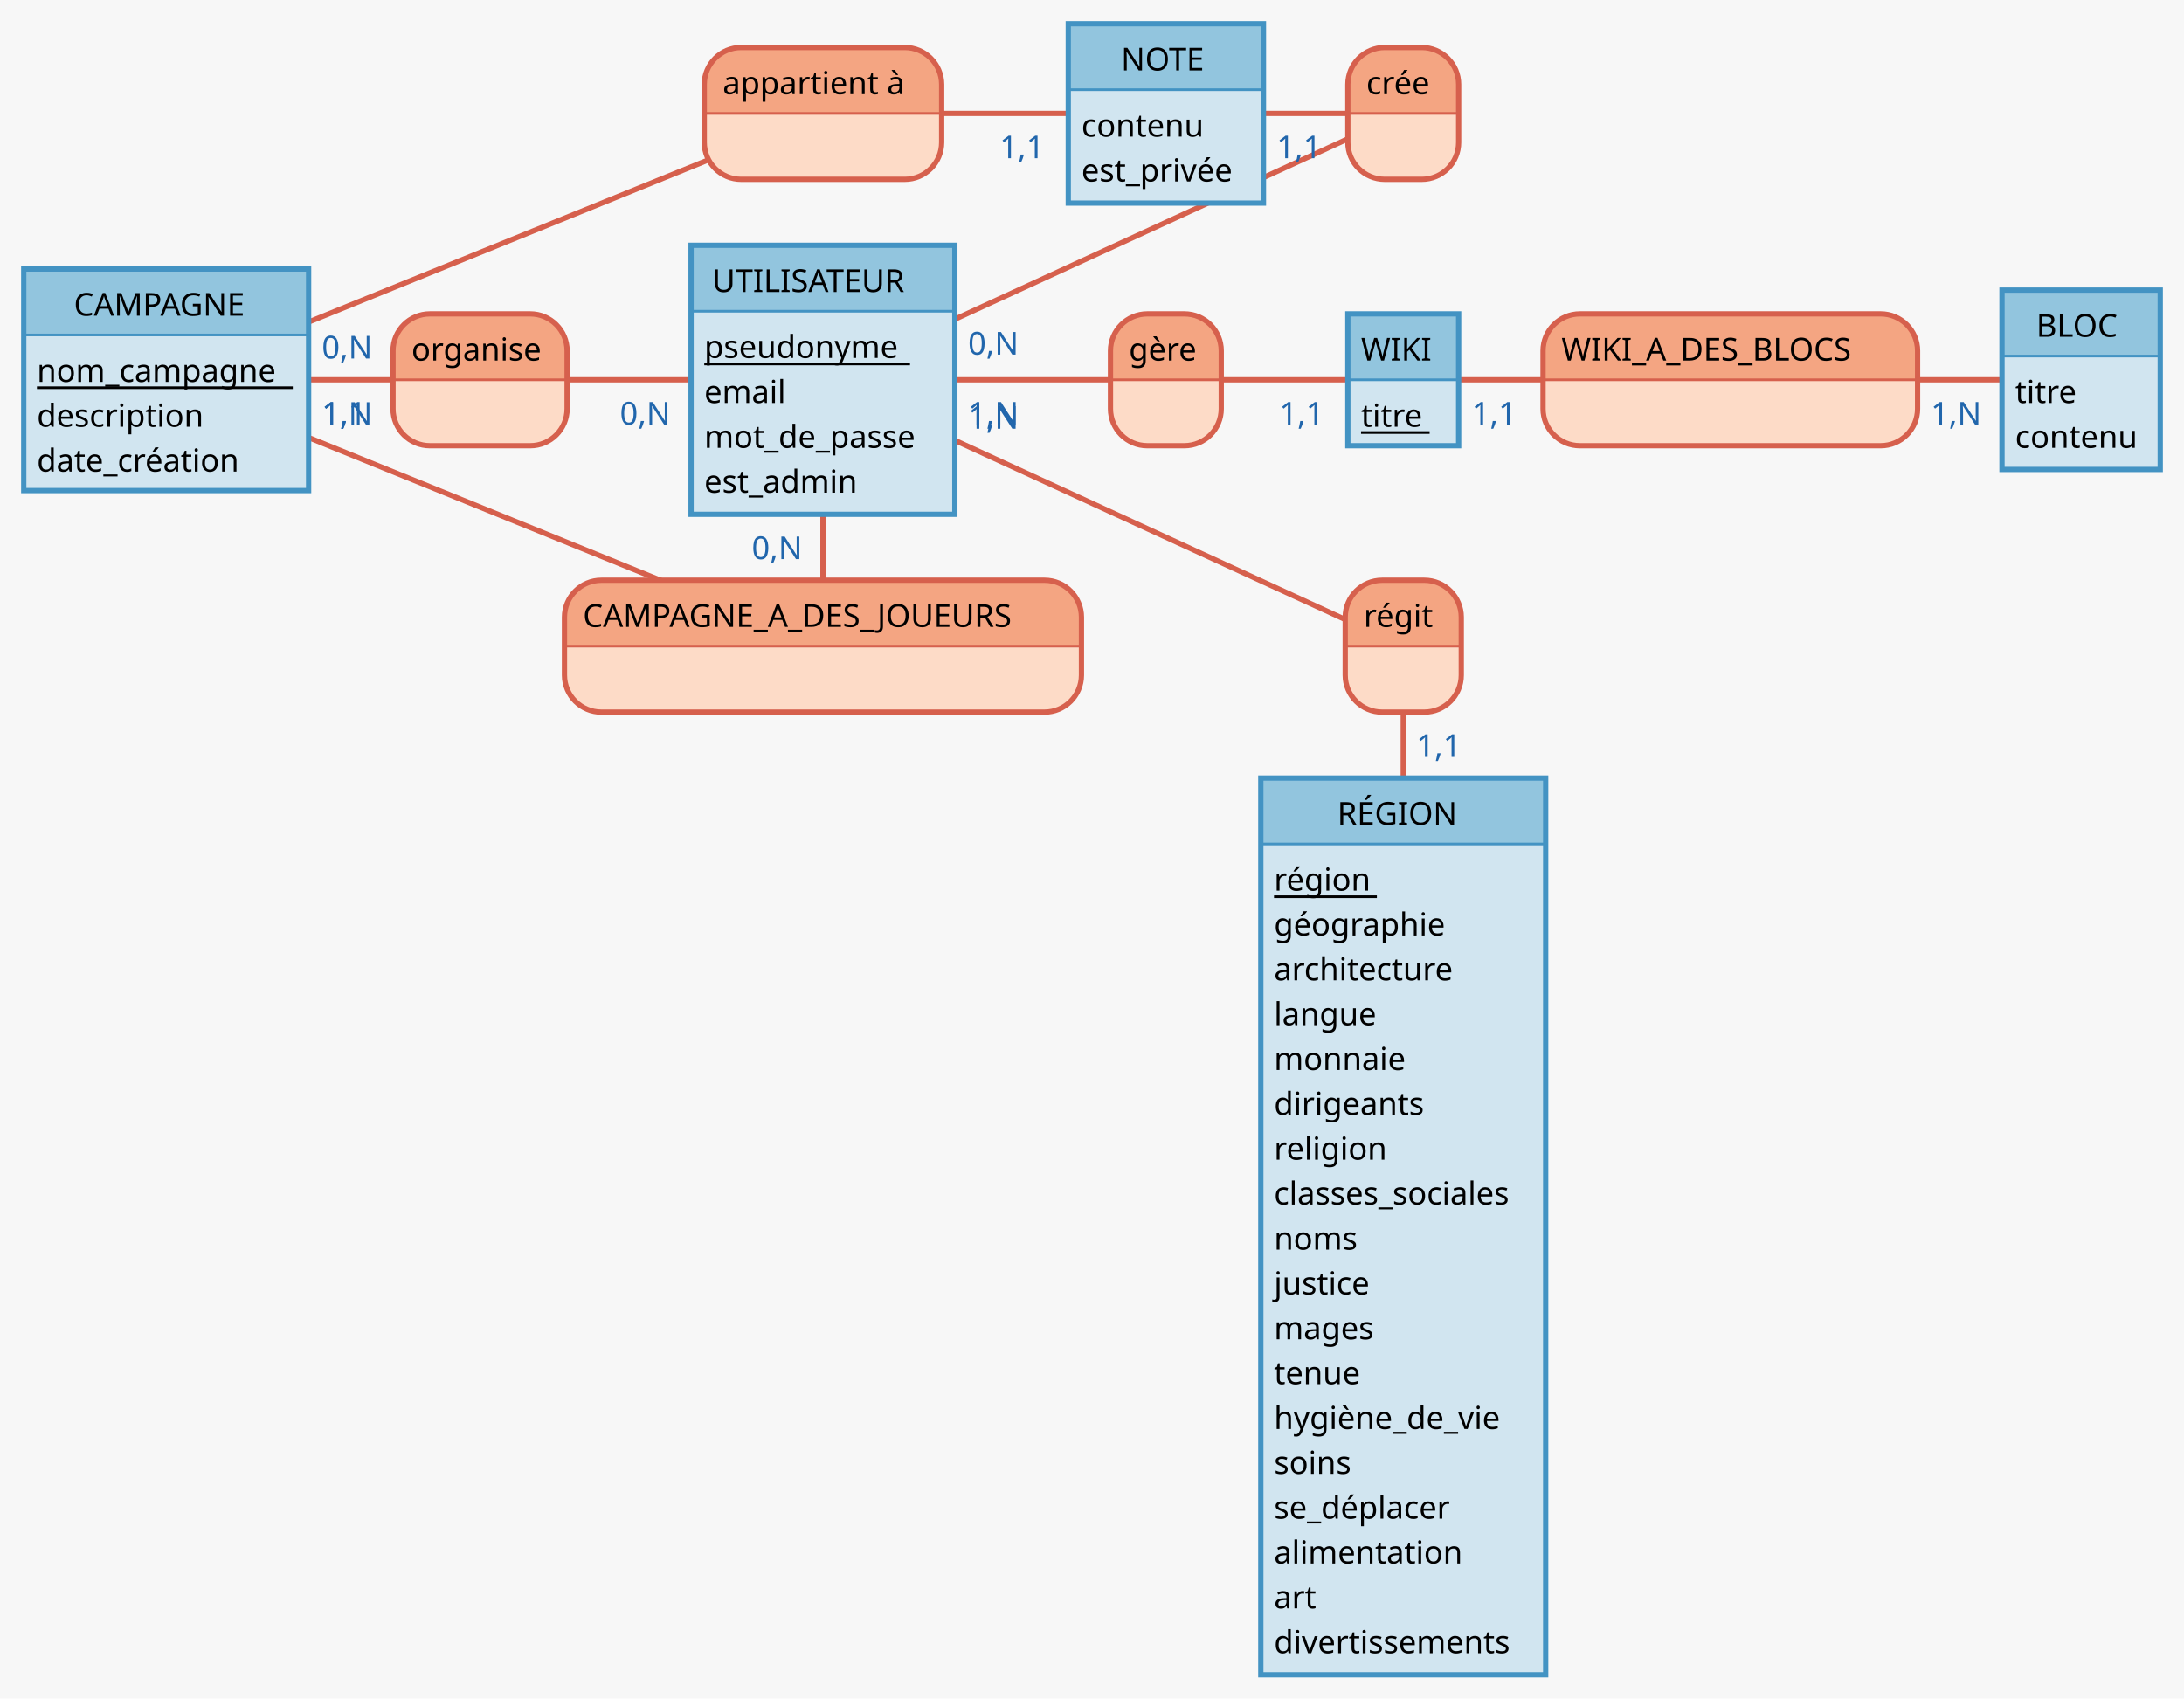
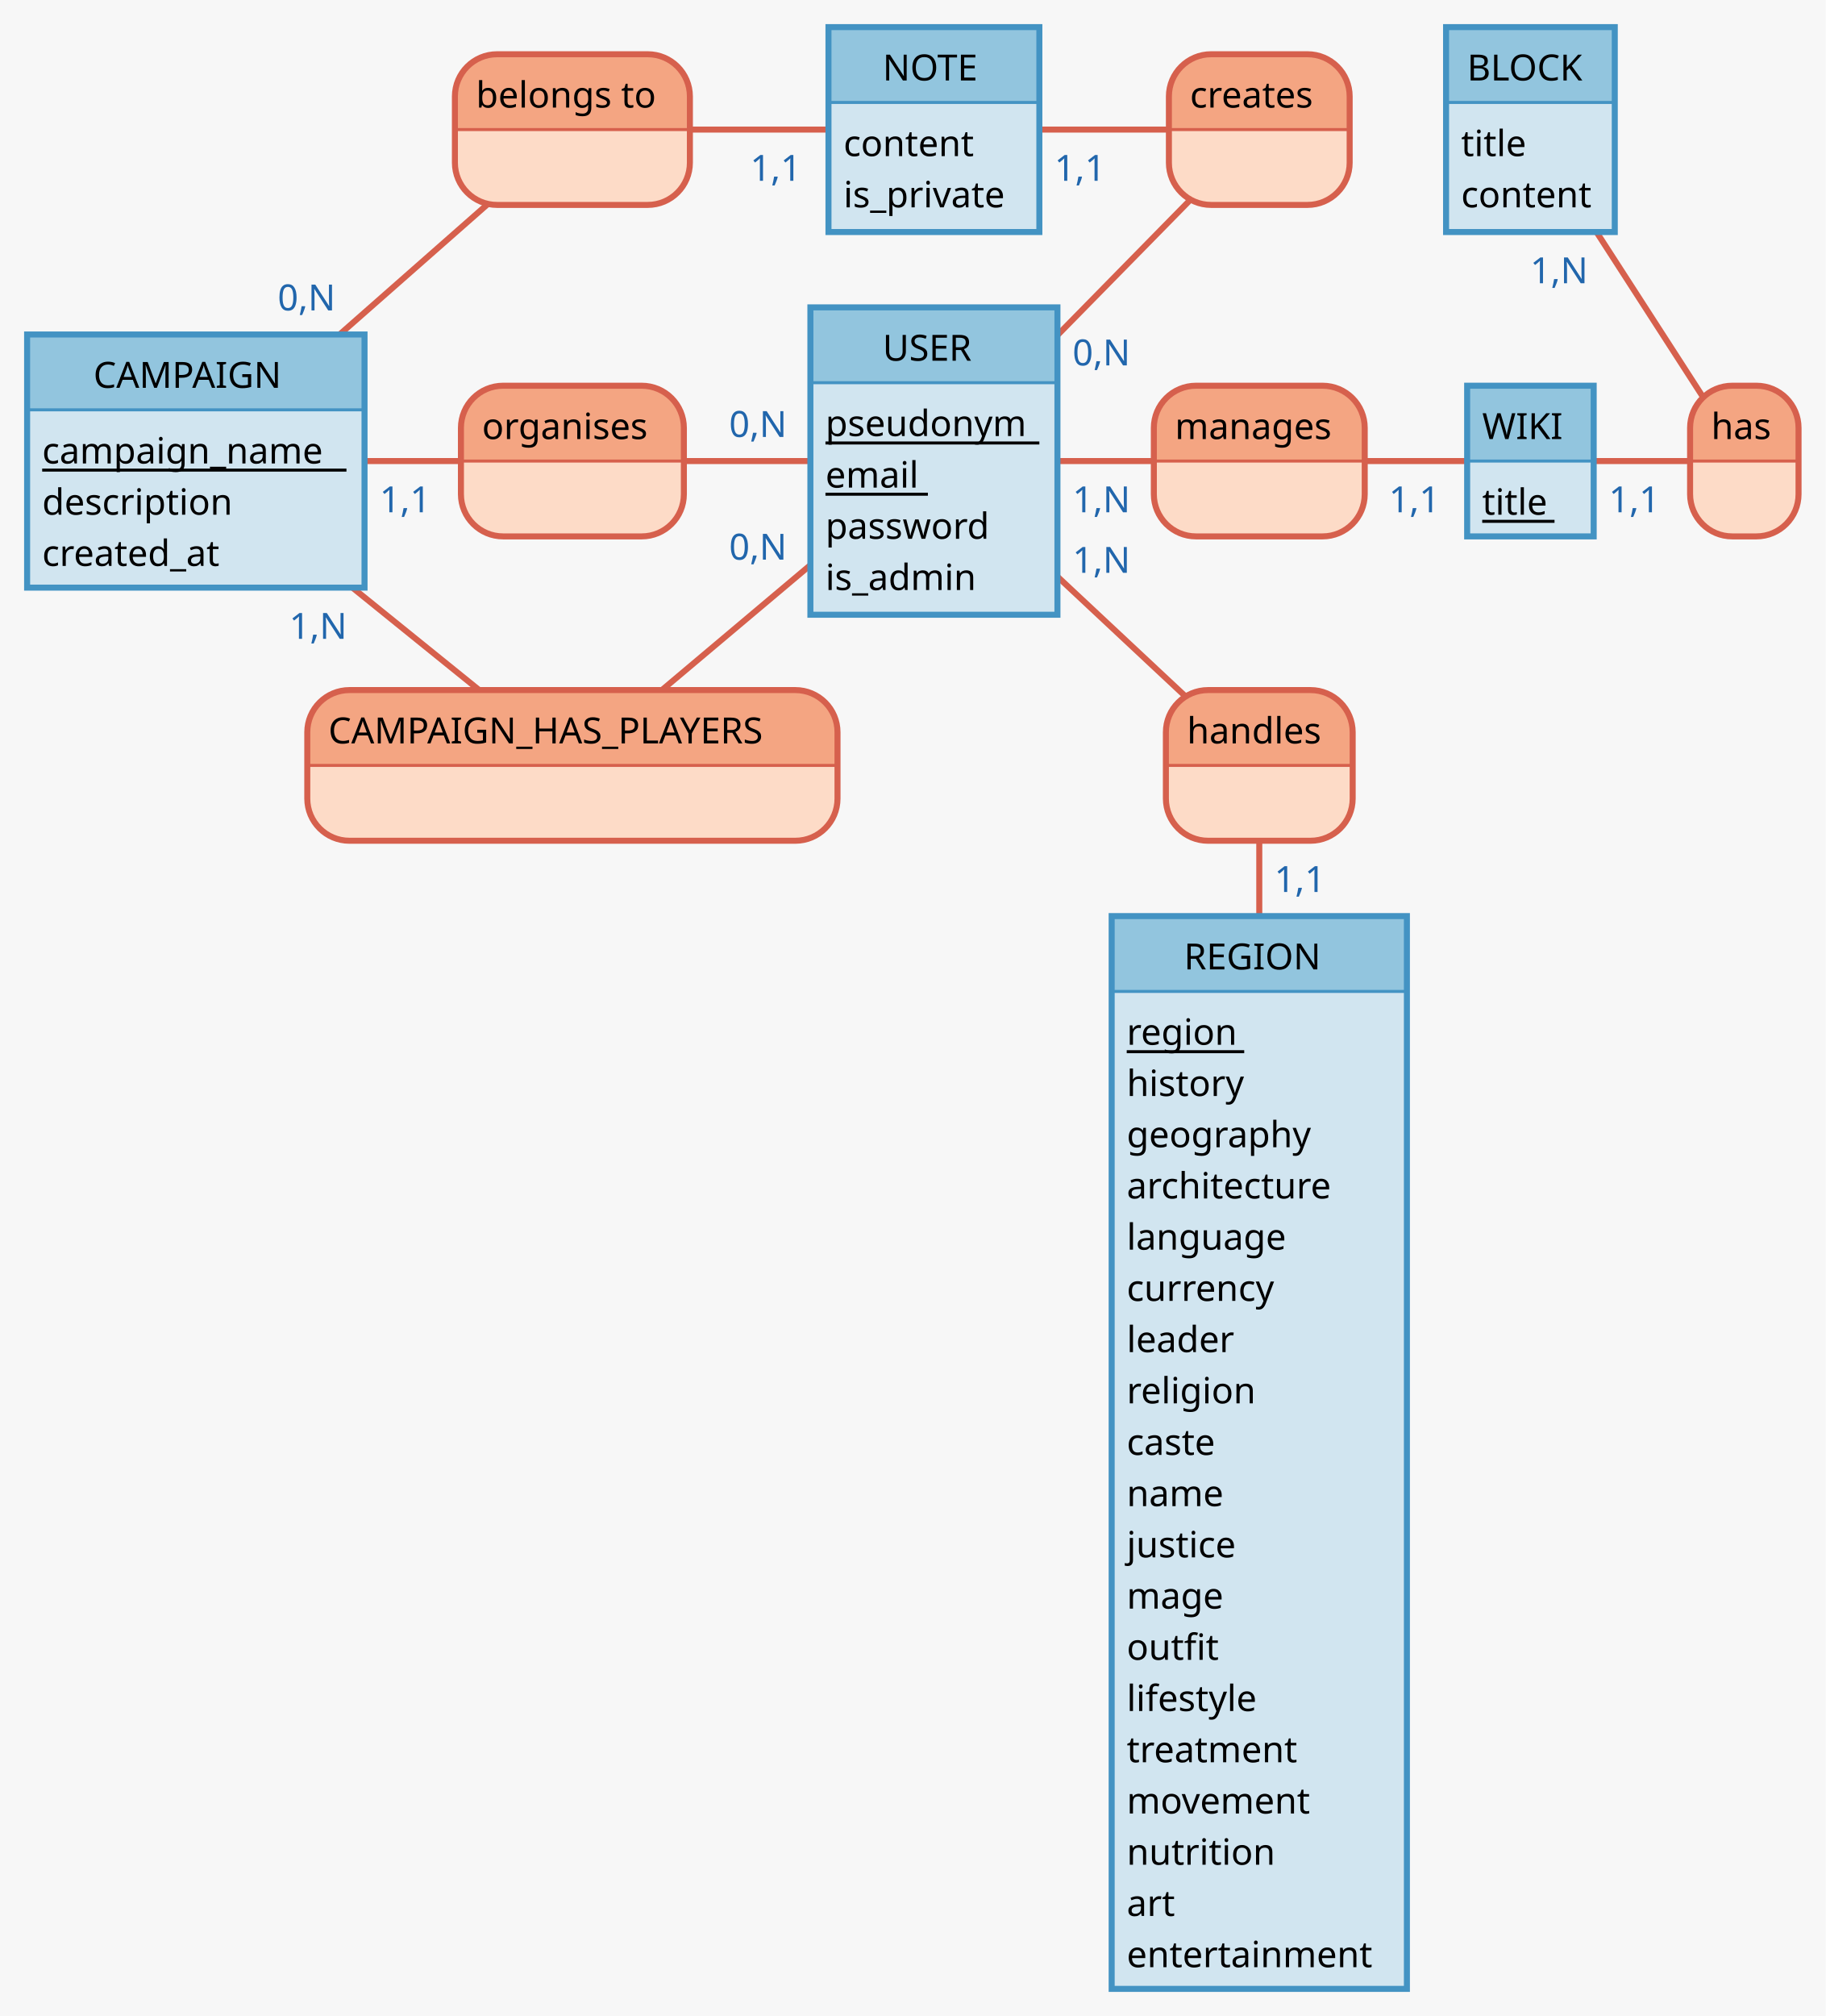
- <svg xmlns="http://www.w3.org/2000/svg" width="828" height="644" view_box="0 0 828 644">\n\n<rect id="frame" x="0" y="0" width="828" height="644" fill="#f7f7f7" stroke="none" stroke-width="0" />
-   <line x1="63" y1="144" x2="312" y2="43" stroke="#d6604d" stroke-width="2" />
-   <text x="122" y="135.92" fill="#2166ac" font-family="Verdana" font-size="12">0,N</text>
-   <line x1="442" y1="43" x2="312" y2="43" stroke="#d6604d" stroke-width="2" />
-   <text x="379" y="60.0" fill="#2166ac" font-family="Verdana" font-size="12">1,1</text>
-   <g id="association-appartient à">
-     <path d="M 343 18 a 14 14 90 0 1 14 14 V 43 h -90 V 32 a 14 14 90 0 1 14 -14" fill="#f4a582" stroke="#f4a582" stroke-width="0" />
-     <path d="M 357 43.0 v 11 a 14 14 90 0 1 -14 14 H 281 a 14 14 90 0 1 -14 -14 V 43.0 H 90" fill="#fddbc7" stroke="#fddbc7" stroke-width="0" />
-     <rect x="267" y="18" width="90" height="50" fill="none" rx="14" stroke="#d6604d" stroke-width="2" />
-     <line x1="267" y1="43" x2="357" y2="43" stroke="#d6604d" stroke-width="1" />
-     <text x="274" y="35.7" fill="#000000" font-family="Verdana" font-size="12">appartient à</text>
+ <svg xmlns="http://www.w3.org/2000/svg" width="606" height="669" view_box="0 0 606 669">\n\n<rect id="frame" x="0" y="0" width="606" height="669" fill="#f7f7f7" stroke="none" stroke-width="0" />
+   <line x1="65" y1="153" x2="190" y2="43" stroke="#d6604d" stroke-width="2" />
+   <text x="92.161" y="103" fill="#2166ac" font-family="Verdana" font-size="12">0,N</text>
+   <line x1="310" y1="43" x2="190" y2="43" stroke="#d6604d" stroke-width="2" />
+   <text x="249" y="60.0" fill="#2166ac" font-family="Verdana" font-size="12">1,1</text>
+   <g id="association-belongs to">
+     <path d="M 215 18 a 14 14 90 0 1 14 14 V 43 h -78 V 32 a 14 14 90 0 1 14 -14" fill="#f4a582" stroke="#f4a582" stroke-width="0" />
+     <path d="M 229 43.0 v 11 a 14 14 90 0 1 -14 14 H 165 a 14 14 90 0 1 -14 -14 V 43.0 H 78" fill="#fddbc7" stroke="#fddbc7" stroke-width="0" />
+     <rect x="151" y="18" width="78" height="50" fill="none" rx="14" stroke="#d6604d" stroke-width="2" />
+     <line x1="151" y1="43" x2="229" y2="43" stroke="#d6604d" stroke-width="1" />
+     <text x="158" y="35.7" fill="#000000" font-family="Verdana" font-size="12">belongs to</text>
  </g>
-   <line x1="789" y1="144" x2="656" y2="144" stroke="#d6604d" stroke-width="2" />
-   <text x="732" y="161.0" fill="#2166ac" font-family="Verdana" font-size="12">1,N</text>
-   <line x1="532" y1="144" x2="656" y2="144" stroke="#d6604d" stroke-width="2" />
-   <text x="558" y="161.0" fill="#2166ac" font-family="Verdana" font-size="12">1,1</text>
-   <g id="association-WIKI_A_DES_BLOCS">
-     <path d="M 713 119 a 14 14 90 0 1 14 14 V 144 h -142 V 133 a 14 14 90 0 1 14 -14" fill="#f4a582" stroke="#f4a582" stroke-width="0" />
-     <path d="M 727 144.0 v 11 a 14 14 90 0 1 -14 14 H 599 a 14 14 90 0 1 -14 -14 V 144.0 H 142" fill="#fddbc7" stroke="#fddbc7" stroke-width="0" />
-     <rect x="585" y="119" width="142" height="50" fill="none" rx="14" stroke="#d6604d" stroke-width="2" />
-     <line x1="585" y1="144" x2="727" y2="144" stroke="#d6604d" stroke-width="1" />
-     <text x="592" y="136.7" fill="#000000" font-family="Verdana" font-size="12">WIKI_A_DES_BLOCS</text>
+   <line x1="310" y1="153" x2="190" y2="153" stroke="#d6604d" stroke-width="2" />
+   <text x="242" y="145.0" fill="#2166ac" font-family="Verdana" font-size="12">0,N</text>
+   <line x1="65" y1="153" x2="190" y2="153" stroke="#d6604d" stroke-width="2" />
+   <text x="126" y="170.0" fill="#2166ac" font-family="Verdana" font-size="12">1,1</text>
+   <g id="association-organises">
+     <path d="M 213 128 a 14 14 90 0 1 14 14 V 153 h -74 V 142 a 14 14 90 0 1 14 -14" fill="#f4a582" stroke="#f4a582" stroke-width="0" />
+     <path d="M 227 153.0 v 11 a 14 14 90 0 1 -14 14 H 167 a 14 14 90 0 1 -14 -14 V 153.0 H 74" fill="#fddbc7" stroke="#fddbc7" stroke-width="0" />
+     <rect x="153" y="128" width="74" height="50" fill="none" rx="14" stroke="#d6604d" stroke-width="2" />
+     <line x1="153" y1="153" x2="227" y2="153" stroke="#d6604d" stroke-width="1" />
+     <text x="160" y="145.7" fill="#000000" font-family="Verdana" font-size="12">organises</text>
  </g>
-   <line x1="312" y1="144" x2="532" y2="43" stroke="#d6604d" stroke-width="2" />
-   <text x="367" y="134.45" fill="#2166ac" font-family="Verdana" font-size="12">0,N</text>
-   <line x1="442" y1="43" x2="532" y2="43" stroke="#d6604d" stroke-width="2" />
-   <text x="484" y="60.0" fill="#2166ac" font-family="Verdana" font-size="12">1,1</text>
-   <g id="association-crée">
-     <path d="M 539 18 a 14 14 90 0 1 14 14 V 43 h -42 V 32 a 14 14 90 0 1 14 -14" fill="#f4a582" stroke="#f4a582" stroke-width="0" />
-     <path d="M 553 43.0 v 11 a 14 14 90 0 1 -14 14 H 525 a 14 14 90 0 1 -14 -14 V 43.0 H 42" fill="#fddbc7" stroke="#fddbc7" stroke-width="0" />
-     <rect x="511" y="18" width="42" height="50" fill="none" rx="14" stroke="#d6604d" stroke-width="2" />
-     <line x1="511" y1="43" x2="553" y2="43" stroke="#d6604d" stroke-width="1" />
-     <text x="518" y="35.7" fill="#000000" font-family="Verdana" font-size="12">crée</text>
+   <line x1="310" y1="153" x2="418" y2="43" stroke="#d6604d" stroke-width="2" />
+   <text x="356" y="121.261" fill="#2166ac" font-family="Verdana" font-size="12">0,N</text>
+   <line x1="310" y1="43" x2="418" y2="43" stroke="#d6604d" stroke-width="2" />
+   <text x="350" y="60.0" fill="#2166ac" font-family="Verdana" font-size="12">1,1</text>
+   <g id="association-creates">
+     <path d="M 434 18 a 14 14 90 0 1 14 14 V 43 h -60 V 32 a 14 14 90 0 1 14 -14" fill="#f4a582" stroke="#f4a582" stroke-width="0" />
+     <path d="M 448 43.0 v 11 a 14 14 90 0 1 -14 14 H 402 a 14 14 90 0 1 -14 -14 V 43.0 H 60" fill="#fddbc7" stroke="#fddbc7" stroke-width="0" />
+     <rect x="388" y="18" width="60" height="50" fill="none" rx="14" stroke="#d6604d" stroke-width="2" />
+     <line x1="388" y1="43" x2="448" y2="43" stroke="#d6604d" stroke-width="1" />
+     <text x="395" y="35.7" fill="#000000" font-family="Verdana" font-size="12">creates</text>
  </g>
-   <line x1="312" y1="144" x2="442" y2="144" stroke="#d6604d" stroke-width="2" />
-   <text x="367" y="161.0" fill="#2166ac" font-family="Verdana" font-size="12">1,N</text>
-   <line x1="532" y1="144" x2="442" y2="144" stroke="#d6604d" stroke-width="2" />
-   <text x="485" y="161.0" fill="#2166ac" font-family="Verdana" font-size="12">1,1</text>
-   <g id="association-gère">
-     <path d="M 449 119 a 14 14 90 0 1 14 14 V 144 h -42 V 133 a 14 14 90 0 1 14 -14" fill="#f4a582" stroke="#f4a582" stroke-width="0" />
-     <path d="M 463 144.0 v 11 a 14 14 90 0 1 -14 14 H 435 a 14 14 90 0 1 -14 -14 V 144.0 H 42" fill="#fddbc7" stroke="#fddbc7" stroke-width="0" />
-     <rect x="421" y="119" width="42" height="50" fill="none" rx="14" stroke="#d6604d" stroke-width="2" />
-     <line x1="421" y1="144" x2="463" y2="144" stroke="#d6604d" stroke-width="1" />
-     <text x="428" y="136.7" fill="#000000" font-family="Verdana" font-size="12">gère</text>
+   <line x1="310" y1="153" x2="418" y2="254" stroke="#d6604d" stroke-width="2" />
+   <text x="356" y="190.079" fill="#2166ac" font-family="Verdana" font-size="12">1,N</text>
+   <line x1="418" y1="482" x2="418" y2="254" stroke="#d6604d" stroke-width="2" />
+   <text x="423.0" y="296" fill="#2166ac" font-family="Verdana" font-size="12">1,1</text>
+   <g id="association-handles">
+     <path d="M 435 229 a 14 14 90 0 1 14 14 V 254 h -62 V 243 a 14 14 90 0 1 14 -14" fill="#f4a582" stroke="#f4a582" stroke-width="0" />
+     <path d="M 449 254.0 v 11 a 14 14 90 0 1 -14 14 H 401 a 14 14 90 0 1 -14 -14 V 254.0 H 62" fill="#fddbc7" stroke="#fddbc7" stroke-width="0" />
+     <rect x="387" y="229" width="62" height="50" fill="none" rx="14" stroke="#d6604d" stroke-width="2" />
+     <line x1="387" y1="254" x2="449" y2="254" stroke="#d6604d" stroke-width="1" />
+     <text x="394" y="246.7" fill="#000000" font-family="Verdana" font-size="12">handles</text>
  </g>
-   <line x1="312" y1="144" x2="182" y2="144" stroke="#d6604d" stroke-width="2" />
-   <text x="235" y="161.0" fill="#2166ac" font-family="Verdana" font-size="12">0,N</text>
-   <line x1="63" y1="144" x2="182" y2="144" stroke="#d6604d" stroke-width="2" />
-   <text x="122" y="161.0" fill="#2166ac" font-family="Verdana" font-size="12">1,1</text>
-   <g id="association-organise">
-     <path d="M 201 119 a 14 14 90 0 1 14 14 V 144 h -66 V 133 a 14 14 90 0 1 14 -14" fill="#f4a582" stroke="#f4a582" stroke-width="0" />
-     <path d="M 215 144.0 v 11 a 14 14 90 0 1 -14 14 H 163 a 14 14 90 0 1 -14 -14 V 144.0 H 66" fill="#fddbc7" stroke="#fddbc7" stroke-width="0" />
-     <rect x="149" y="119" width="66" height="50" fill="none" rx="14" stroke="#d6604d" stroke-width="2" />
-     <line x1="149" y1="144" x2="215" y2="144" stroke="#d6604d" stroke-width="1" />
-     <text x="156" y="136.7" fill="#000000" font-family="Verdana" font-size="12">organise</text>
+   <line x1="310" y1="153" x2="418" y2="153" stroke="#d6604d" stroke-width="2" />
+   <text x="356" y="170.0" fill="#2166ac" font-family="Verdana" font-size="12">1,N</text>
+   <line x1="508" y1="153" x2="418" y2="153" stroke="#d6604d" stroke-width="2" />
+   <text x="461" y="170.0" fill="#2166ac" font-family="Verdana" font-size="12">1,1</text>
+   <g id="association-manages">
+     <path d="M 439 128 a 14 14 90 0 1 14 14 V 153 h -70 V 142 a 14 14 90 0 1 14 -14" fill="#f4a582" stroke="#f4a582" stroke-width="0" />
+     <path d="M 453 153.0 v 11 a 14 14 90 0 1 -14 14 H 397 a 14 14 90 0 1 -14 -14 V 153.0 H 70" fill="#fddbc7" stroke="#fddbc7" stroke-width="0" />
+     <rect x="383" y="128" width="70" height="50" fill="none" rx="14" stroke="#d6604d" stroke-width="2" />
+     <line x1="383" y1="153" x2="453" y2="153" stroke="#d6604d" stroke-width="1" />
+     <text x="390" y="145.7" fill="#000000" font-family="Verdana" font-size="12">manages</text>
  </g>
-   <line x1="312" y1="144" x2="532" y2="245" stroke="#d6604d" stroke-width="2" />
-   <text x="367" y="162.55" fill="#2166ac" font-family="Verdana" font-size="12">1,N</text>
-   <line x1="532" y1="465" x2="532" y2="245" stroke="#d6604d" stroke-width="2" />
-   <text x="537.0" y="287" fill="#2166ac" font-family="Verdana" font-size="12">1,1</text>
-   <g id="association-régit">
-     <path d="M 540 220 a 14 14 90 0 1 14 14 V 245 h -44 V 234 a 14 14 90 0 1 14 -14" fill="#f4a582" stroke="#f4a582" stroke-width="0" />
-     <path d="M 554 245.0 v 11 a 14 14 90 0 1 -14 14 H 524 a 14 14 90 0 1 -14 -14 V 245.0 H 44" fill="#fddbc7" stroke="#fddbc7" stroke-width="0" />
-     <rect x="510" y="220" width="44" height="50" fill="none" rx="14" stroke="#d6604d" stroke-width="2" />
-     <line x1="510" y1="245" x2="554" y2="245" stroke="#d6604d" stroke-width="1" />
-     <text x="517" y="237.7" fill="#000000" font-family="Verdana" font-size="12">régit</text>
+   <line x1="310" y1="153" x2="190" y2="254" stroke="#d6604d" stroke-width="2" />
+   <text x="242" y="185.723" fill="#2166ac" font-family="Verdana" font-size="12">0,N</text>
+   <line x1="65" y1="153" x2="190" y2="254" stroke="#d6604d" stroke-width="2" />
+   <text x="95.995" y="212" fill="#2166ac" font-family="Verdana" font-size="12">1,N</text>
+   <g id="association-CAMPAIGN_HAS_PLAYERS">
+     <path d="M 264 229 a 14 14 90 0 1 14 14 V 254 h -176 V 243 a 14 14 90 0 1 14 -14" fill="#f4a582" stroke="#f4a582" stroke-width="0" />
+     <path d="M 278 254.0 v 11 a 14 14 90 0 1 -14 14 H 116 a 14 14 90 0 1 -14 -14 V 254.0 H 176" fill="#fddbc7" stroke="#fddbc7" stroke-width="0" />
+     <rect x="102" y="229" width="176" height="50" fill="none" rx="14" stroke="#d6604d" stroke-width="2" />
+     <line x1="102" y1="254" x2="278" y2="254" stroke="#d6604d" stroke-width="1" />
+     <text x="109" y="246.7" fill="#000000" font-family="Verdana" font-size="12">CAMPAIGN_HAS_PLAYERS</text>
  </g>
-   <line x1="312" y1="144" x2="312" y2="245" stroke="#d6604d" stroke-width="2" />
-   <text x="285.0" y="212" fill="#2166ac" font-family="Verdana" font-size="12">0,N</text>
-   <line x1="63" y1="144" x2="312" y2="245" stroke="#d6604d" stroke-width="2" />
-   <text x="122" y="161.08" fill="#2166ac" font-family="Verdana" font-size="12">1,N</text>
-   <g id="association-CAMPAGNE_A_DES_JOUEURS">
-     <path d="M 396 220 a 14 14 90 0 1 14 14 V 245 h -196 V 234 a 14 14 90 0 1 14 -14" fill="#f4a582" stroke="#f4a582" stroke-width="0" />
-     <path d="M 410 245.0 v 11 a 14 14 90 0 1 -14 14 H 228 a 14 14 90 0 1 -14 -14 V 245.0 H 196" fill="#fddbc7" stroke="#fddbc7" stroke-width="0" />
-     <rect x="214" y="220" width="196" height="50" fill="none" rx="14" stroke="#d6604d" stroke-width="2" />
-     <line x1="214" y1="245" x2="410" y2="245" stroke="#d6604d" stroke-width="1" />
-     <text x="221" y="237.7" fill="#000000" font-family="Verdana" font-size="12">CAMPAGNE_A_DES_JOUEURS</text>
+   <line x1="508" y1="43" x2="579" y2="153" stroke="#d6604d" stroke-width="2" />
+   <text x="507.91" y="94" fill="#2166ac" font-family="Verdana" font-size="12">1,N</text>
+   <line x1="508" y1="153" x2="579" y2="153" stroke="#d6604d" stroke-width="2" />
+   <text x="534" y="170.0" fill="#2166ac" font-family="Verdana" font-size="12">1,1</text>
+   <g id="association-has">
+     <path d="M 583 128 a 14 14 90 0 1 14 14 V 153 h -36 V 142 a 14 14 90 0 1 14 -14" fill="#f4a582" stroke="#f4a582" stroke-width="0" />
+     <path d="M 597 153.0 v 11 a 14 14 90 0 1 -14 14 H 575 a 14 14 90 0 1 -14 -14 V 153.0 H 36" fill="#fddbc7" stroke="#fddbc7" stroke-width="0" />
+     <rect x="561" y="128" width="36" height="50" fill="none" rx="14" stroke="#d6604d" stroke-width="2" />
+     <line x1="561" y1="153" x2="597" y2="153" stroke="#d6604d" stroke-width="1" />
+     <text x="568" y="145.7" fill="#000000" font-family="Verdana" font-size="12">has</text>
  </g>
  <g id="entity-WIKI">
    <g id="frame-WIKI">
-       <rect x="511" y="119" width="42" height="25" fill="#92c5de" stroke="#92c5de" stroke-width="0" />
-       <rect x="511" y="144.0" width="42" height="25" fill="#d1e5f0" stroke="#d1e5f0" stroke-width="0" />
-       <rect x="511" y="119" width="42" height="50" fill="none" stroke="#4393c3" stroke-width="2" />
-       <line x1="511" y1="144" x2="553" y2="144" stroke="#4393c3" stroke-width="1" />
+       <rect x="487" y="128" width="42" height="25" fill="#92c5de" stroke="#92c5de" stroke-width="0" />
+       <rect x="487" y="153.0" width="42" height="25" fill="#d1e5f0" stroke="#d1e5f0" stroke-width="0" />
+       <rect x="487" y="128" width="42" height="50" fill="none" stroke="#4393c3" stroke-width="2" />
+       <line x1="487" y1="153" x2="529" y2="153" stroke="#4393c3" stroke-width="1" />
    </g>
-     <text x="516" y="136.7" fill="#000000" font-family="Verdana" font-size="12">WIKI</text>
-     <text x="516" y="161.8" fill="#000000" font-family="Verdana" font-size="12">titre</text>
-     <line x1="516" y1="164" x2="542" y2="164" stroke="#000000" stroke-width="1" />
+     <text x="492" y="145.7" fill="#000000" font-family="Verdana" font-size="12">WIKI</text>
+     <text x="492" y="170.8" fill="#000000" font-family="Verdana" font-size="12">title</text>
+     <line x1="492" y1="173" x2="516" y2="173" stroke="#000000" stroke-width="1" />
  </g>
-   <g id="entity-UTILISATEUR">
-     <g id="frame-UTILISATEUR">
-       <rect x="262" y="93" width="100" height="25" fill="#92c5de" stroke="#92c5de" stroke-width="0" />
-       <rect x="262" y="118.0" width="100" height="77" fill="#d1e5f0" stroke="#d1e5f0" stroke-width="0" />
-       <rect x="262" y="93" width="100" height="102" fill="none" stroke="#4393c3" stroke-width="2" />
-       <line x1="262" y1="118" x2="362" y2="118" stroke="#4393c3" stroke-width="1" />
+   <g id="entity-CAMPAIGN">
+     <g id="frame-CAMPAIGN">
+       <rect x="9" y="111" width="112" height="25" fill="#92c5de" stroke="#92c5de" stroke-width="0" />
+       <rect x="9" y="136.0" width="112" height="59" fill="#d1e5f0" stroke="#d1e5f0" stroke-width="0" />
+       <rect x="9" y="111" width="112" height="84" fill="none" stroke="#4393c3" stroke-width="2" />
+       <line x1="9" y1="136" x2="121" y2="136" stroke="#4393c3" stroke-width="1" />
    </g>
-     <text x="270" y="110.7" fill="#000000" font-family="Verdana" font-size="12">UTILISATEUR</text>
-     <text x="267" y="135.7" fill="#000000" font-family="Verdana" font-size="12">pseudonyme</text>
-     <line x1="267" y1="138" x2="345" y2="138" stroke="#000000" stroke-width="1" />
-     <text x="267" y="152.8" fill="#000000" font-family="Verdana" font-size="12">email</text>
-     <text x="267" y="169.8" fill="#000000" font-family="Verdana" font-size="12">mot_de_passe</text>
-     <text x="267" y="186.8" fill="#000000" font-family="Verdana" font-size="12">est_admin</text>
+     <text x="31" y="128.7" fill="#000000" font-family="Verdana" font-size="12">CAMPAIGN</text>
+     <text x="14" y="153.8" fill="#000000" font-family="Verdana" font-size="12">campaign_name</text>
+     <line x1="14" y1="156" x2="115" y2="156" stroke="#000000" stroke-width="1" />
+     <text x="14" y="170.8" fill="#000000" font-family="Verdana" font-size="12">description</text>
+     <text x="14" y="187.8" fill="#000000" font-family="Verdana" font-size="12">created_at</text>
  </g>
-   <g id="entity-RÉGION">
-     <g id="frame-RÉGION">
-       <rect x="478" y="295" width="108" height="25" fill="#92c5de" stroke="#92c5de" stroke-width="0" />
-       <rect x="478" y="320.0" width="108" height="315" fill="#d1e5f0" stroke="#d1e5f0" stroke-width="0" />
-       <rect x="478" y="295" width="108" height="340" fill="none" stroke="#4393c3" stroke-width="2" />
-       <line x1="478" y1="320" x2="586" y2="320" stroke="#4393c3" stroke-width="1" />
+   <g id="entity-REGION">
+     <g id="frame-REGION">
+       <rect x="369" y="304" width="98" height="25" fill="#92c5de" stroke="#92c5de" stroke-width="0" />
+       <rect x="369" y="329.0" width="98" height="331" fill="#d1e5f0" stroke="#d1e5f0" stroke-width="0" />
+       <rect x="369" y="304" width="98" height="356" fill="none" stroke="#4393c3" stroke-width="2" />
+       <line x1="369" y1="329" x2="467" y2="329" stroke="#4393c3" stroke-width="1" />
    </g>
-     <text x="507" y="312.7" fill="#000000" font-family="Verdana" font-size="12">RÉGION</text>
-     <text x="483" y="337.7" fill="#000000" font-family="Verdana" font-size="12">région</text>
-     <line x1="483" y1="340" x2="522" y2="340" stroke="#000000" stroke-width="1" />
-     <text x="483" y="354.7" fill="#000000" font-family="Verdana" font-size="12">géographie</text>
-     <text x="483" y="371.7" fill="#000000" font-family="Verdana" font-size="12">architecture</text>
-     <text x="483" y="388.7" fill="#000000" font-family="Verdana" font-size="12">langue</text>
-     <text x="483" y="405.7" fill="#000000" font-family="Verdana" font-size="12">monnaie</text>
-     <text x="483" y="422.7" fill="#000000" font-family="Verdana" font-size="12">dirigeants</text>
-     <text x="483" y="439.7" fill="#000000" font-family="Verdana" font-size="12">religion</text>
-     <text x="483" y="456.7" fill="#000000" font-family="Verdana" font-size="12">classes_sociales</text>
-     <text x="483" y="473.8" fill="#000000" font-family="Verdana" font-size="12">noms</text>
-     <text x="483" y="490.8" fill="#000000" font-family="Verdana" font-size="12">justice</text>
-     <text x="483" y="507.8" fill="#000000" font-family="Verdana" font-size="12">mages</text>
-     <text x="483" y="524.8" fill="#000000" font-family="Verdana" font-size="12">tenue</text>
-     <text x="483" y="541.8" fill="#000000" font-family="Verdana" font-size="12">hygiène_de_vie</text>
-     <text x="483" y="558.8" fill="#000000" font-family="Verdana" font-size="12">soins</text>
-     <text x="483" y="575.8" fill="#000000" font-family="Verdana" font-size="12">se_déplacer</text>
-     <text x="483" y="592.8" fill="#000000" font-family="Verdana" font-size="12">alimentation</text>
-     <text x="483" y="609.8" fill="#000000" font-family="Verdana" font-size="12">art</text>
-     <text x="483" y="626.8" fill="#000000" font-family="Verdana" font-size="12">divertissements</text>
+     <text x="393" y="321.7" fill="#000000" font-family="Verdana" font-size="12">REGION</text>
+     <text x="374" y="346.7" fill="#000000" font-family="Verdana" font-size="12">region</text>
+     <line x1="374" y1="349" x2="413" y2="349" stroke="#000000" stroke-width="1" />
+     <text x="374" y="363.7" fill="#000000" font-family="Verdana" font-size="12">history</text>
+     <text x="374" y="380.7" fill="#000000" font-family="Verdana" font-size="12">geography</text>
+     <text x="374" y="397.7" fill="#000000" font-family="Verdana" font-size="12">architecture</text>
+     <text x="374" y="414.7" fill="#000000" font-family="Verdana" font-size="12">language</text>
+     <text x="374" y="431.7" fill="#000000" font-family="Verdana" font-size="12">currency</text>
+     <text x="374" y="448.7" fill="#000000" font-family="Verdana" font-size="12">leader</text>
+     <text x="374" y="465.7" fill="#000000" font-family="Verdana" font-size="12">religion</text>
+     <text x="374" y="482.8" fill="#000000" font-family="Verdana" font-size="12">caste</text>
+     <text x="374" y="499.8" fill="#000000" font-family="Verdana" font-size="12">name</text>
+     <text x="374" y="516.8" fill="#000000" font-family="Verdana" font-size="12">justice</text>
+     <text x="374" y="533.8" fill="#000000" font-family="Verdana" font-size="12">mage</text>
+     <text x="374" y="550.8" fill="#000000" font-family="Verdana" font-size="12">outfit</text>
+     <text x="374" y="567.8" fill="#000000" font-family="Verdana" font-size="12">lifestyle</text>
+     <text x="374" y="584.8" fill="#000000" font-family="Verdana" font-size="12">treatment</text>
+     <text x="374" y="601.8" fill="#000000" font-family="Verdana" font-size="12">movement</text>
+     <text x="374" y="618.8" fill="#000000" font-family="Verdana" font-size="12">nutrition</text>
+     <text x="374" y="635.8" fill="#000000" font-family="Verdana" font-size="12">art</text>
+     <text x="374" y="652.8" fill="#000000" font-family="Verdana" font-size="12">entertainment</text>
  </g>
  <g id="entity-NOTE">
    <g id="frame-NOTE">
-       <rect x="405" y="9" width="74" height="25" fill="#92c5de" stroke="#92c5de" stroke-width="0" />
-       <rect x="405" y="34.0" width="74" height="43" fill="#d1e5f0" stroke="#d1e5f0" stroke-width="0" />
-       <rect x="405" y="9" width="74" height="68" fill="none" stroke="#4393c3" stroke-width="2" />
-       <line x1="405" y1="34" x2="479" y2="34" stroke="#4393c3" stroke-width="1" />
+       <rect x="275" y="9" width="70" height="25" fill="#92c5de" stroke="#92c5de" stroke-width="0" />
+       <rect x="275" y="34.0" width="70" height="43" fill="#d1e5f0" stroke="#d1e5f0" stroke-width="0" />
+       <rect x="275" y="9" width="70" height="68" fill="none" stroke="#4393c3" stroke-width="2" />
+       <line x1="275" y1="34" x2="345" y2="34" stroke="#4393c3" stroke-width="1" />
    </g>
-     <text x="425" y="26.7" fill="#000000" font-family="Verdana" font-size="12">NOTE</text>
-     <text x="410" y="51.8" fill="#000000" font-family="Verdana" font-size="12">contenu</text>
-     <text x="410" y="68.8" fill="#000000" font-family="Verdana" font-size="12">est_privée</text>
+     <text x="293" y="26.7" fill="#000000" font-family="Verdana" font-size="12">NOTE</text>
+     <text x="280" y="51.8" fill="#000000" font-family="Verdana" font-size="12">content</text>
+     <text x="280" y="68.8" fill="#000000" font-family="Verdana" font-size="12">is_private</text>
  </g>
-   <g id="entity-BLOC">
-     <g id="frame-BLOC">
-       <rect x="759" y="110" width="60" height="25" fill="#92c5de" stroke="#92c5de" stroke-width="0" />
-       <rect x="759" y="135.0" width="60" height="43" fill="#d1e5f0" stroke="#d1e5f0" stroke-width="0" />
-       <rect x="759" y="110" width="60" height="68" fill="none" stroke="#4393c3" stroke-width="2" />
-       <line x1="759" y1="135" x2="819" y2="135" stroke="#4393c3" stroke-width="1" />
+   <g id="entity-USER">
+     <g id="frame-USER">
+       <rect x="269" y="102" width="82" height="25" fill="#92c5de" stroke="#92c5de" stroke-width="0" />
+       <rect x="269" y="127.0" width="82" height="77" fill="#d1e5f0" stroke="#d1e5f0" stroke-width="0" />
+       <rect x="269" y="102" width="82" height="102" fill="none" stroke="#4393c3" stroke-width="2" />
+       <line x1="269" y1="127" x2="351" y2="127" stroke="#4393c3" stroke-width="1" />
    </g>
-     <text x="772" y="127.7" fill="#000000" font-family="Verdana" font-size="12">BLOC</text>
-     <text x="764" y="152.8" fill="#000000" font-family="Verdana" font-size="12">titre</text>
-     <text x="764" y="169.8" fill="#000000" font-family="Verdana" font-size="12">contenu</text>
+     <text x="293" y="119.7" fill="#000000" font-family="Verdana" font-size="12">USER</text>
+     <text x="274" y="144.7" fill="#000000" font-family="Verdana" font-size="12">pseudonym</text>
+     <line x1="274" y1="147" x2="345" y2="147" stroke="#000000" stroke-width="1" />
+     <text x="274" y="161.8" fill="#000000" font-family="Verdana" font-size="12">email</text>
+     <line x1="274" y1="164" x2="308" y2="164" stroke="#000000" stroke-width="1" />
+     <text x="274" y="178.8" fill="#000000" font-family="Verdana" font-size="12">password</text>
+     <text x="274" y="195.8" fill="#000000" font-family="Verdana" font-size="12">is_admin</text>
  </g>
-   <g id="entity-CAMPAGNE">
-     <g id="frame-CAMPAGNE">
-       <rect x="9" y="102" width="108" height="25" fill="#92c5de" stroke="#92c5de" stroke-width="0" />
-       <rect x="9" y="127.0" width="108" height="59" fill="#d1e5f0" stroke="#d1e5f0" stroke-width="0" />
-       <rect x="9" y="102" width="108" height="84" fill="none" stroke="#4393c3" stroke-width="2" />
-       <line x1="9" y1="127" x2="117" y2="127" stroke="#4393c3" stroke-width="1" />
+   <g id="entity-BLOCK">
+     <g id="frame-BLOCK">
+       <rect x="480" y="9" width="56" height="25" fill="#92c5de" stroke="#92c5de" stroke-width="0" />
+       <rect x="480" y="34.0" width="56" height="43" fill="#d1e5f0" stroke="#d1e5f0" stroke-width="0" />
+       <rect x="480" y="9" width="56" height="68" fill="none" stroke="#4393c3" stroke-width="2" />
+       <line x1="480" y1="34" x2="536" y2="34" stroke="#4393c3" stroke-width="1" />
    </g>
-     <text x="28" y="119.7" fill="#000000" font-family="Verdana" font-size="12">CAMPAGNE</text>
-     <text x="14" y="144.8" fill="#000000" font-family="Verdana" font-size="12">nom_campagne</text>
-     <line x1="14" y1="147" x2="111" y2="147" stroke="#000000" stroke-width="1" />
-     <text x="14" y="161.8" fill="#000000" font-family="Verdana" font-size="12">description</text>
-     <text x="14" y="178.8" fill="#000000" font-family="Verdana" font-size="12">date_création</text>
+     <text x="487" y="26.7" fill="#000000" font-family="Verdana" font-size="12">BLOCK</text>
+     <text x="485" y="51.8" fill="#000000" font-family="Verdana" font-size="12">title</text>
+     <text x="485" y="68.8" fill="#000000" font-family="Verdana" font-size="12">content</text>
  </g>
</svg>
